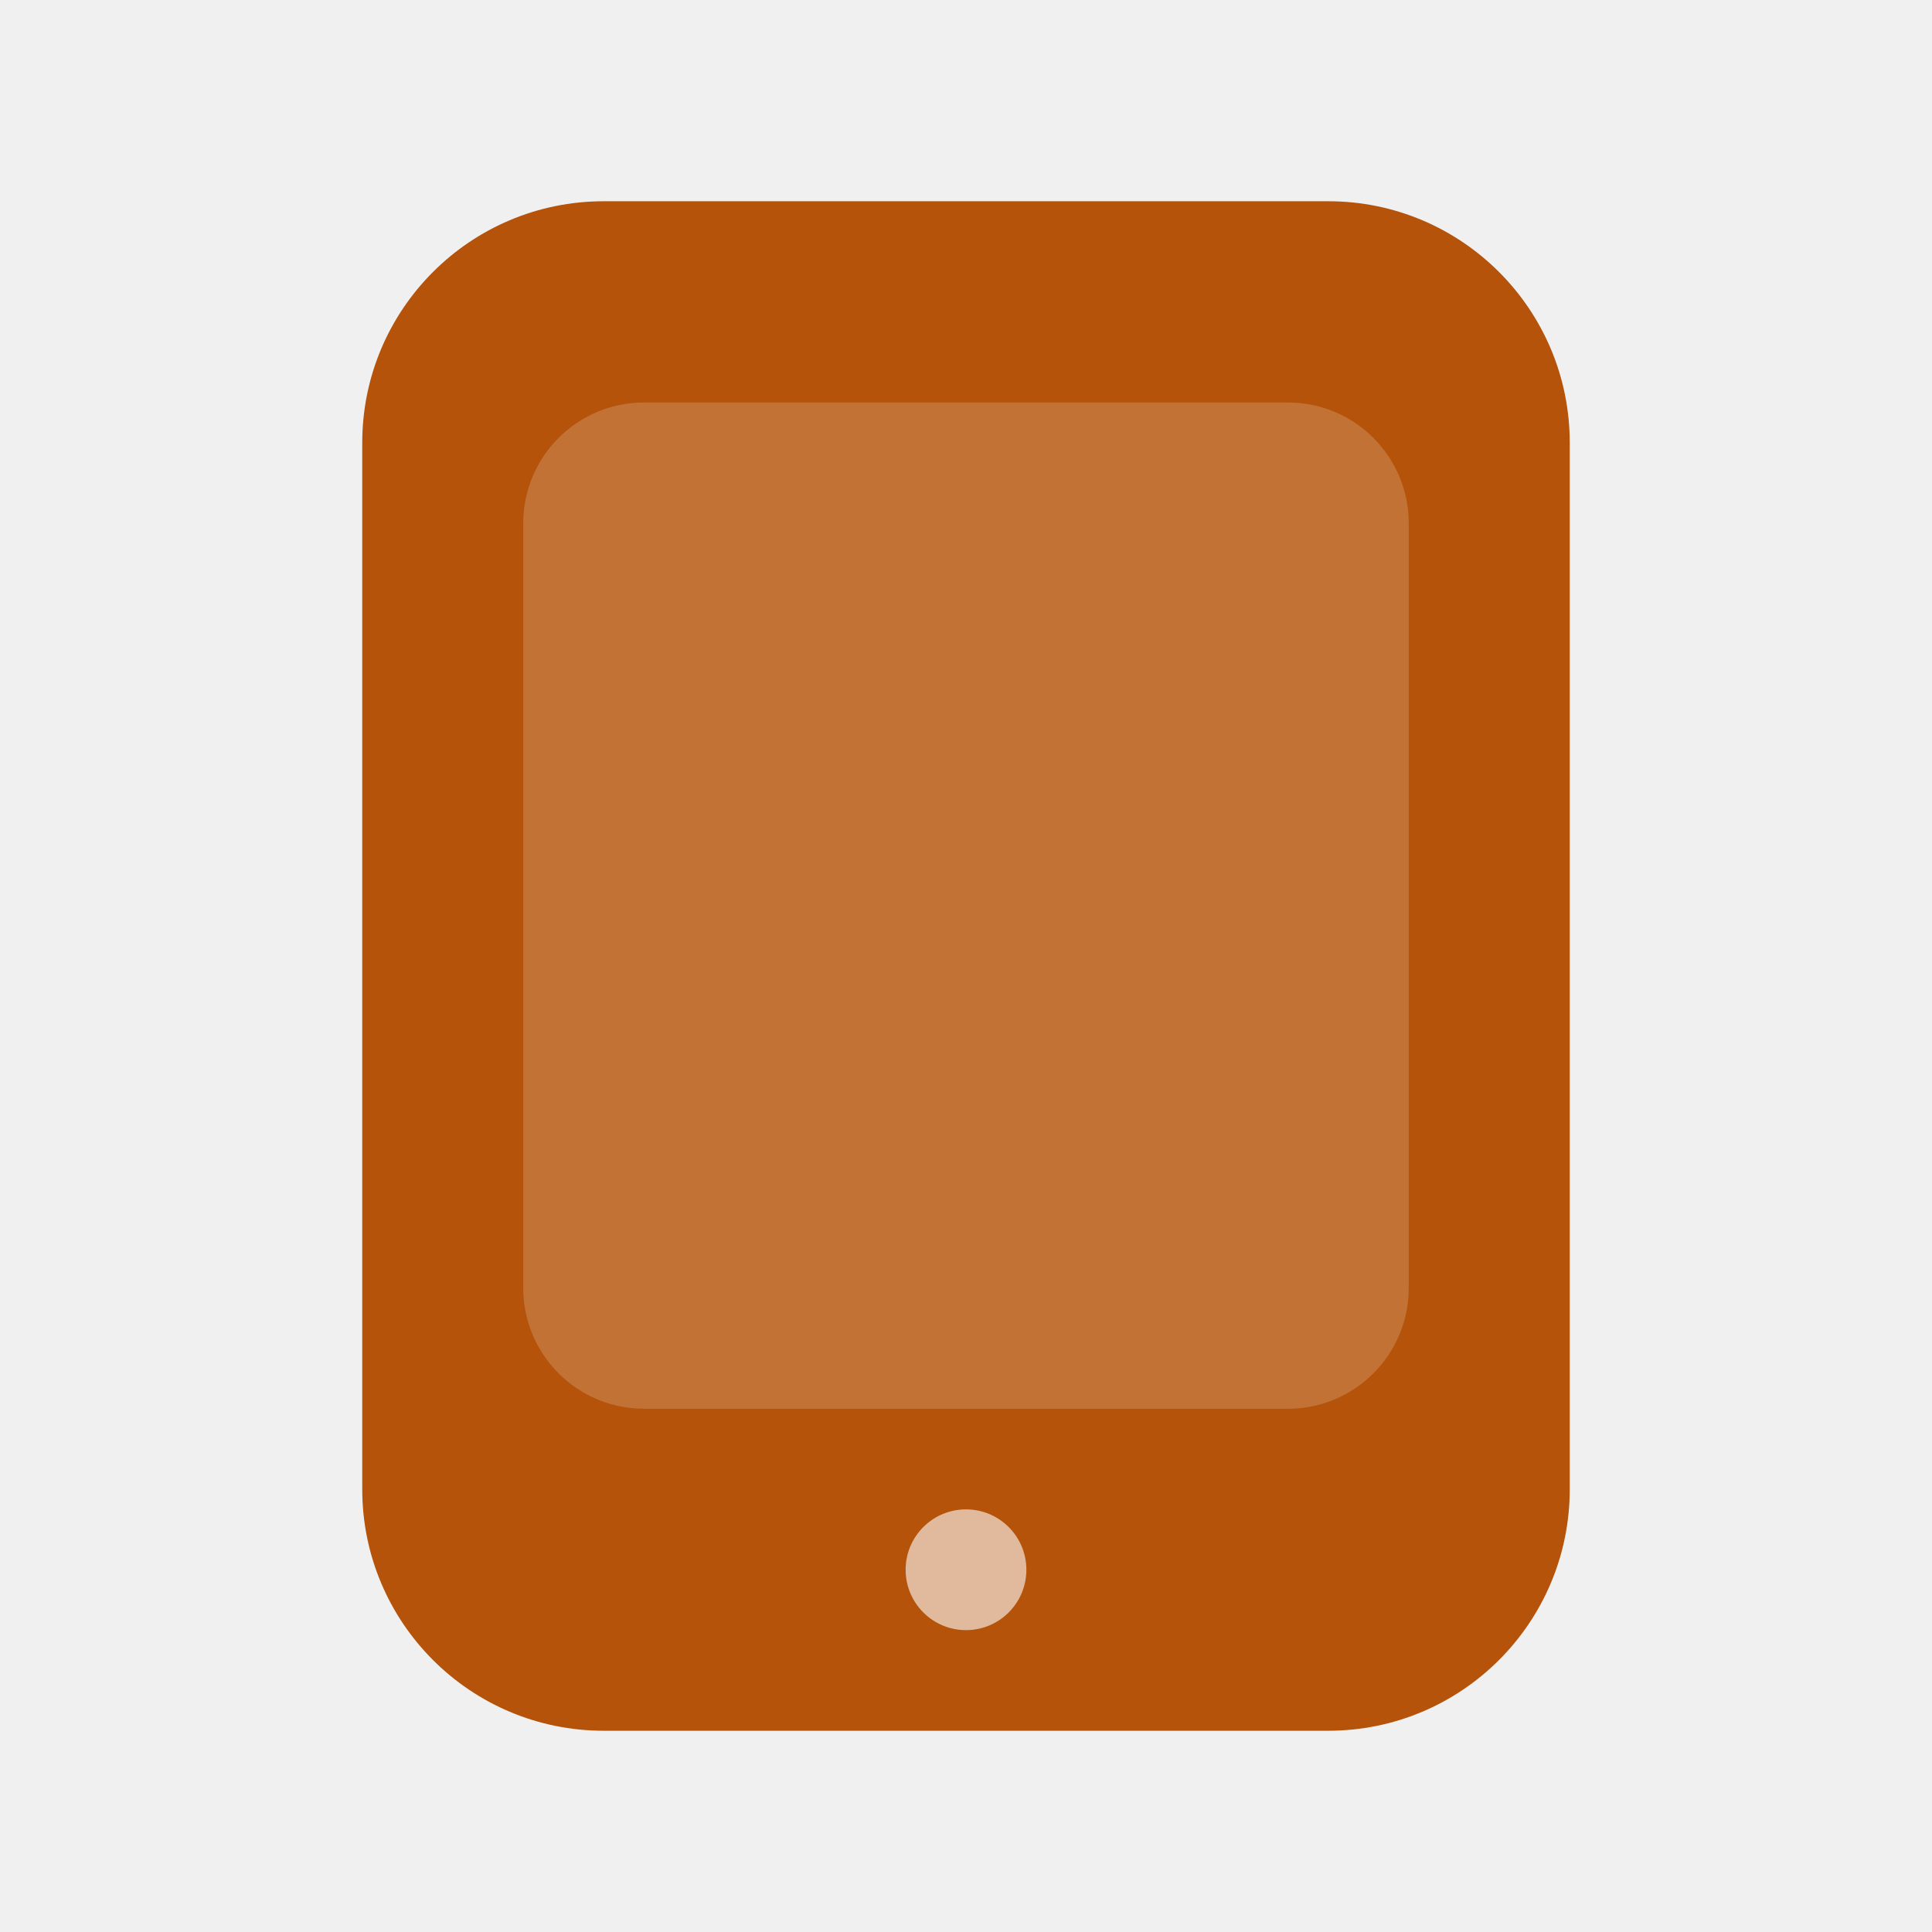
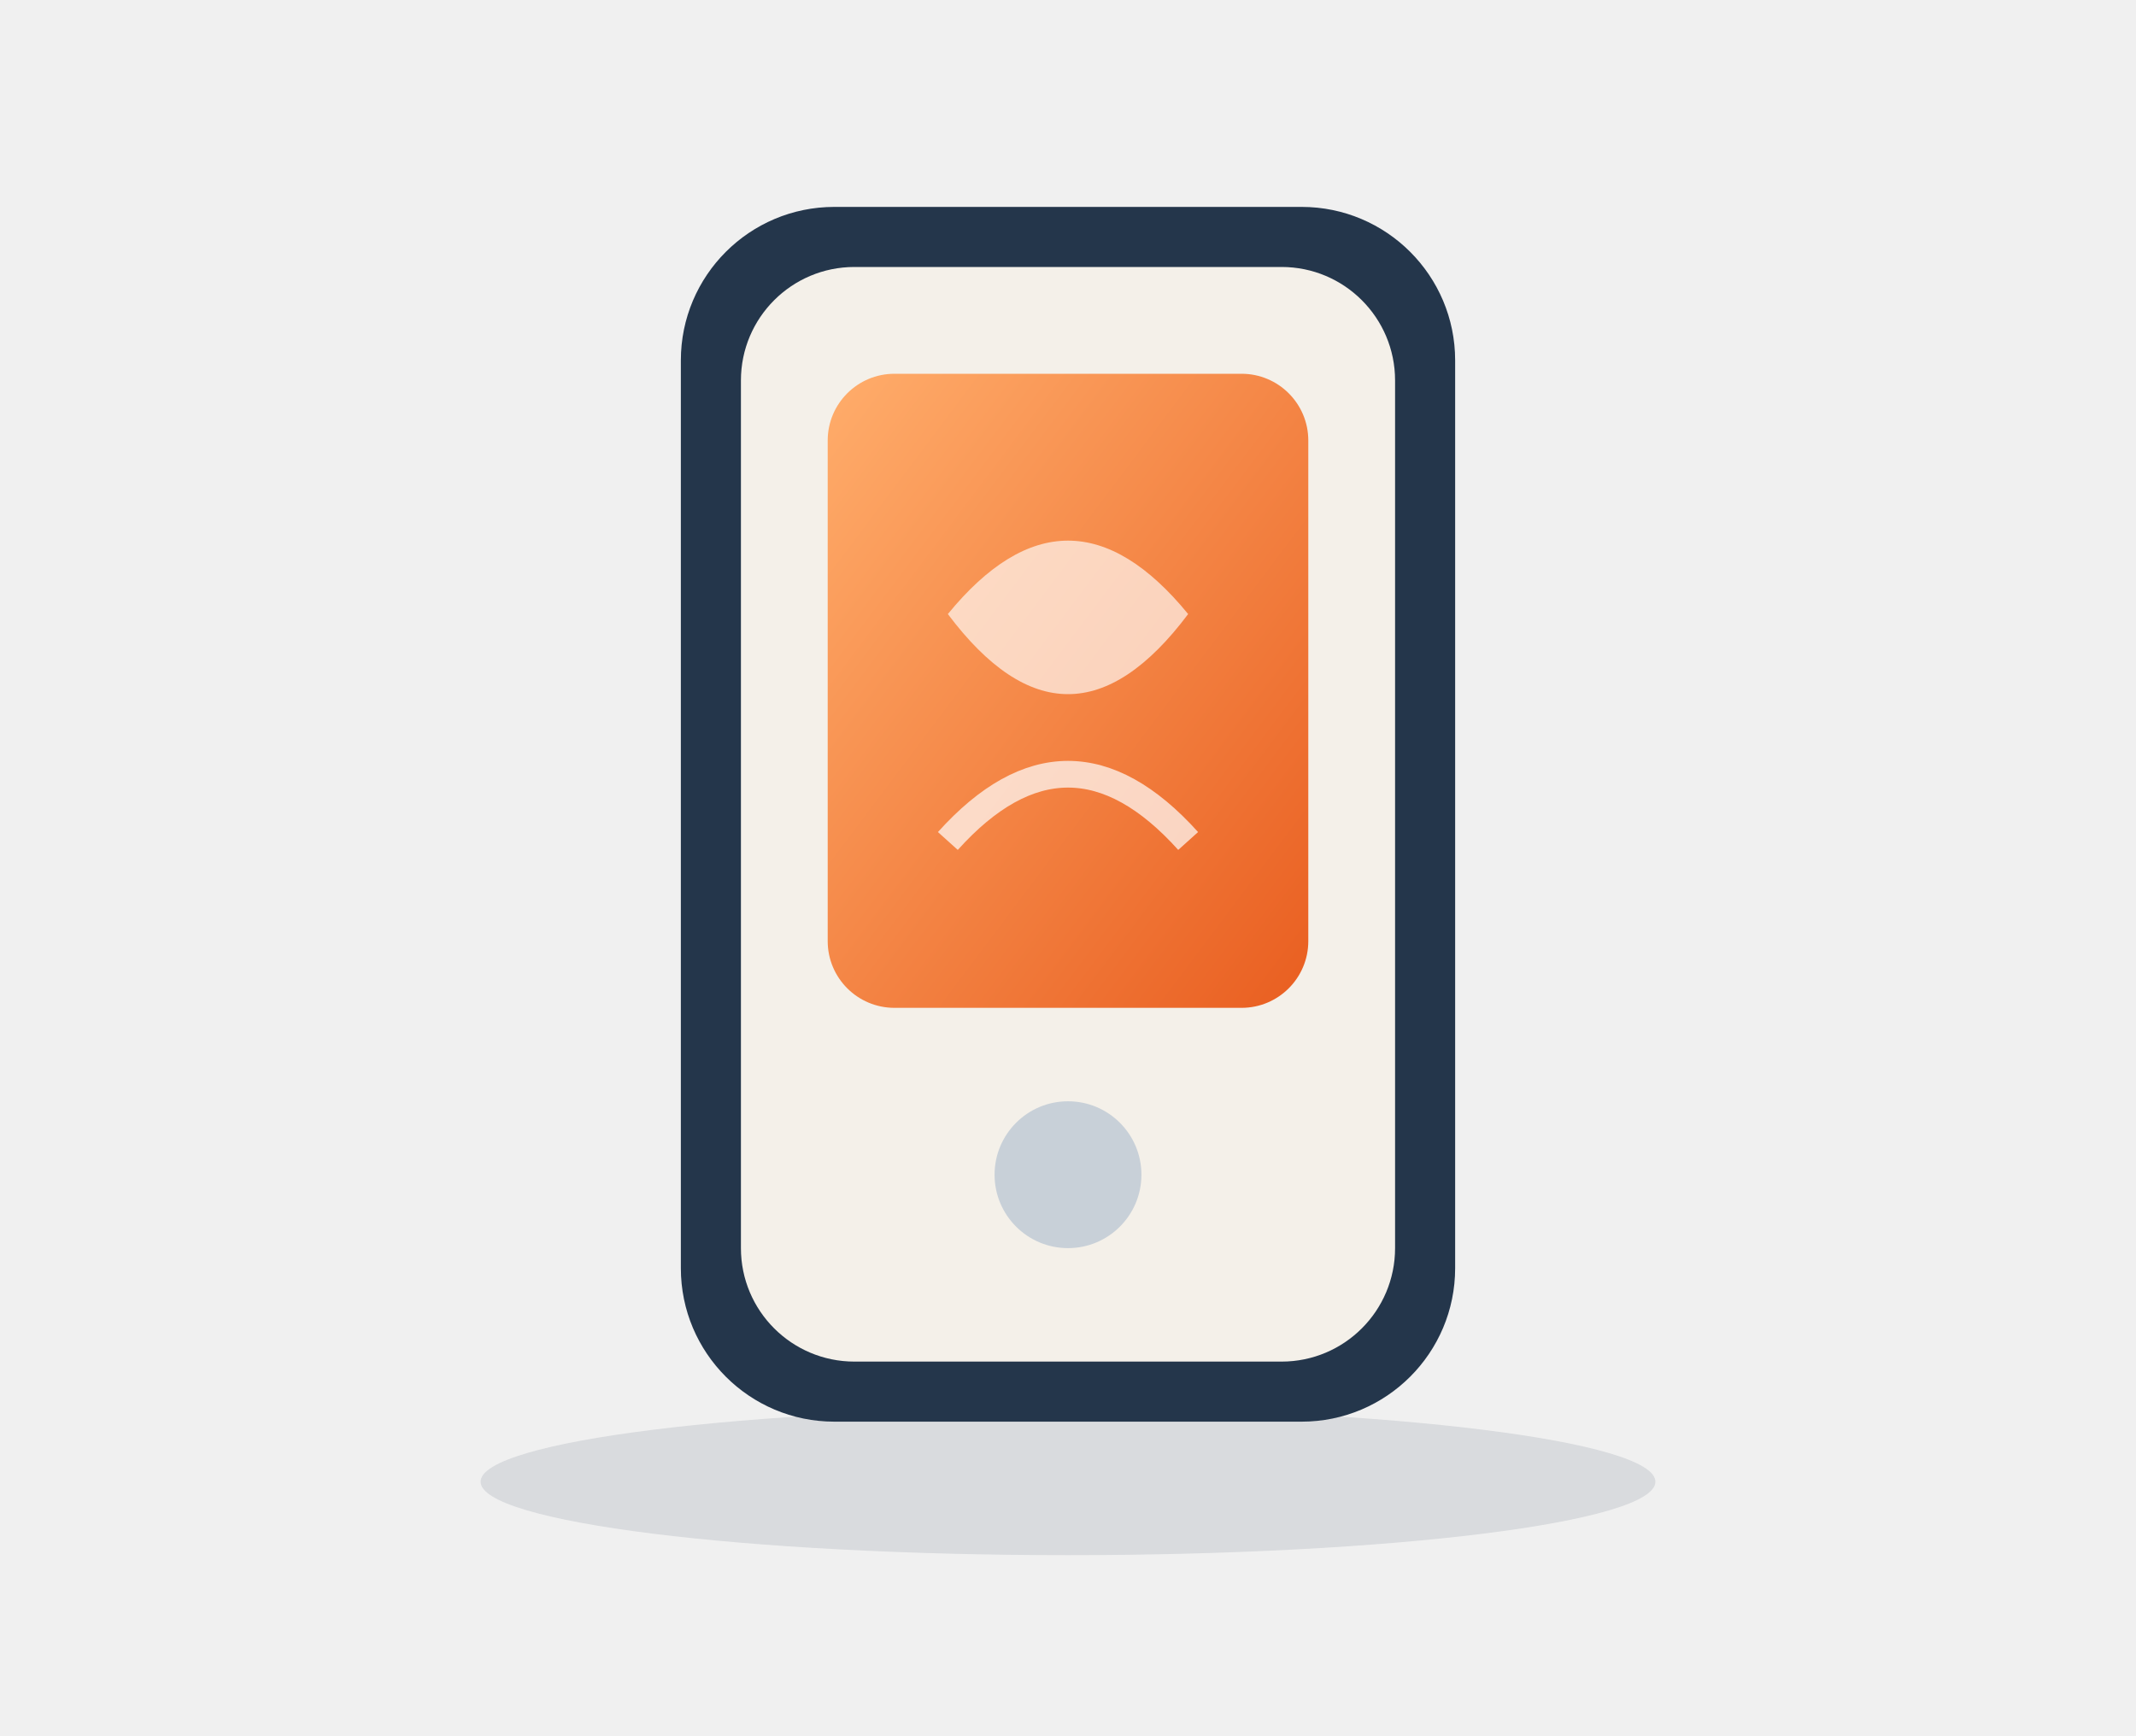
- <svg xmlns="http://www.w3.org/2000/svg" viewBox="0 0 96 96">
-   <rect x="18" y="10" width="60" height="76" rx="12" fill="#b45309" />
-   <rect x="26" y="20" width="44" height="50" rx="6" fill="#fff" opacity=".18" />
-   <circle cx="48" cy="78" r="3" fill="#fff" opacity=".6" />
+ <svg xmlns="http://www.w3.org/2000/svg" viewBox="0 0 320 260">
+   <defs>
+     <linearGradient id="a" x1="0" y1="0" x2="1" y2="1">
+       <stop stop-color="#ffad6b" />
+       <stop offset="1" stop-color="#e95e20" />
+     </linearGradient>
+   </defs>
+   <ellipse cx="160" cy="222" rx="88" ry="11" fill="#182c441b" />
+   <rect x="102" y="31" width="116" height="182" rx="23" fill="#24364b" />
+   <rect x="111" y="40" width="98" height="164" rx="17" fill="#f4f0e9" />
+   <rect x="124" y="56" width="72" height="95" rx="10" fill="url(#a)" />
+   <circle cx="160" cy="176" r="11" fill="#c8d0d8" />
+   <path d="M142 92 Q160 70 178 92 Q160 116 142 92" fill="#fff" opacity=".65" />
+   <path d="M142 126 Q160 106 178 126" stroke="#fff" stroke-width="4" fill="none" opacity=".7" />
</svg>
